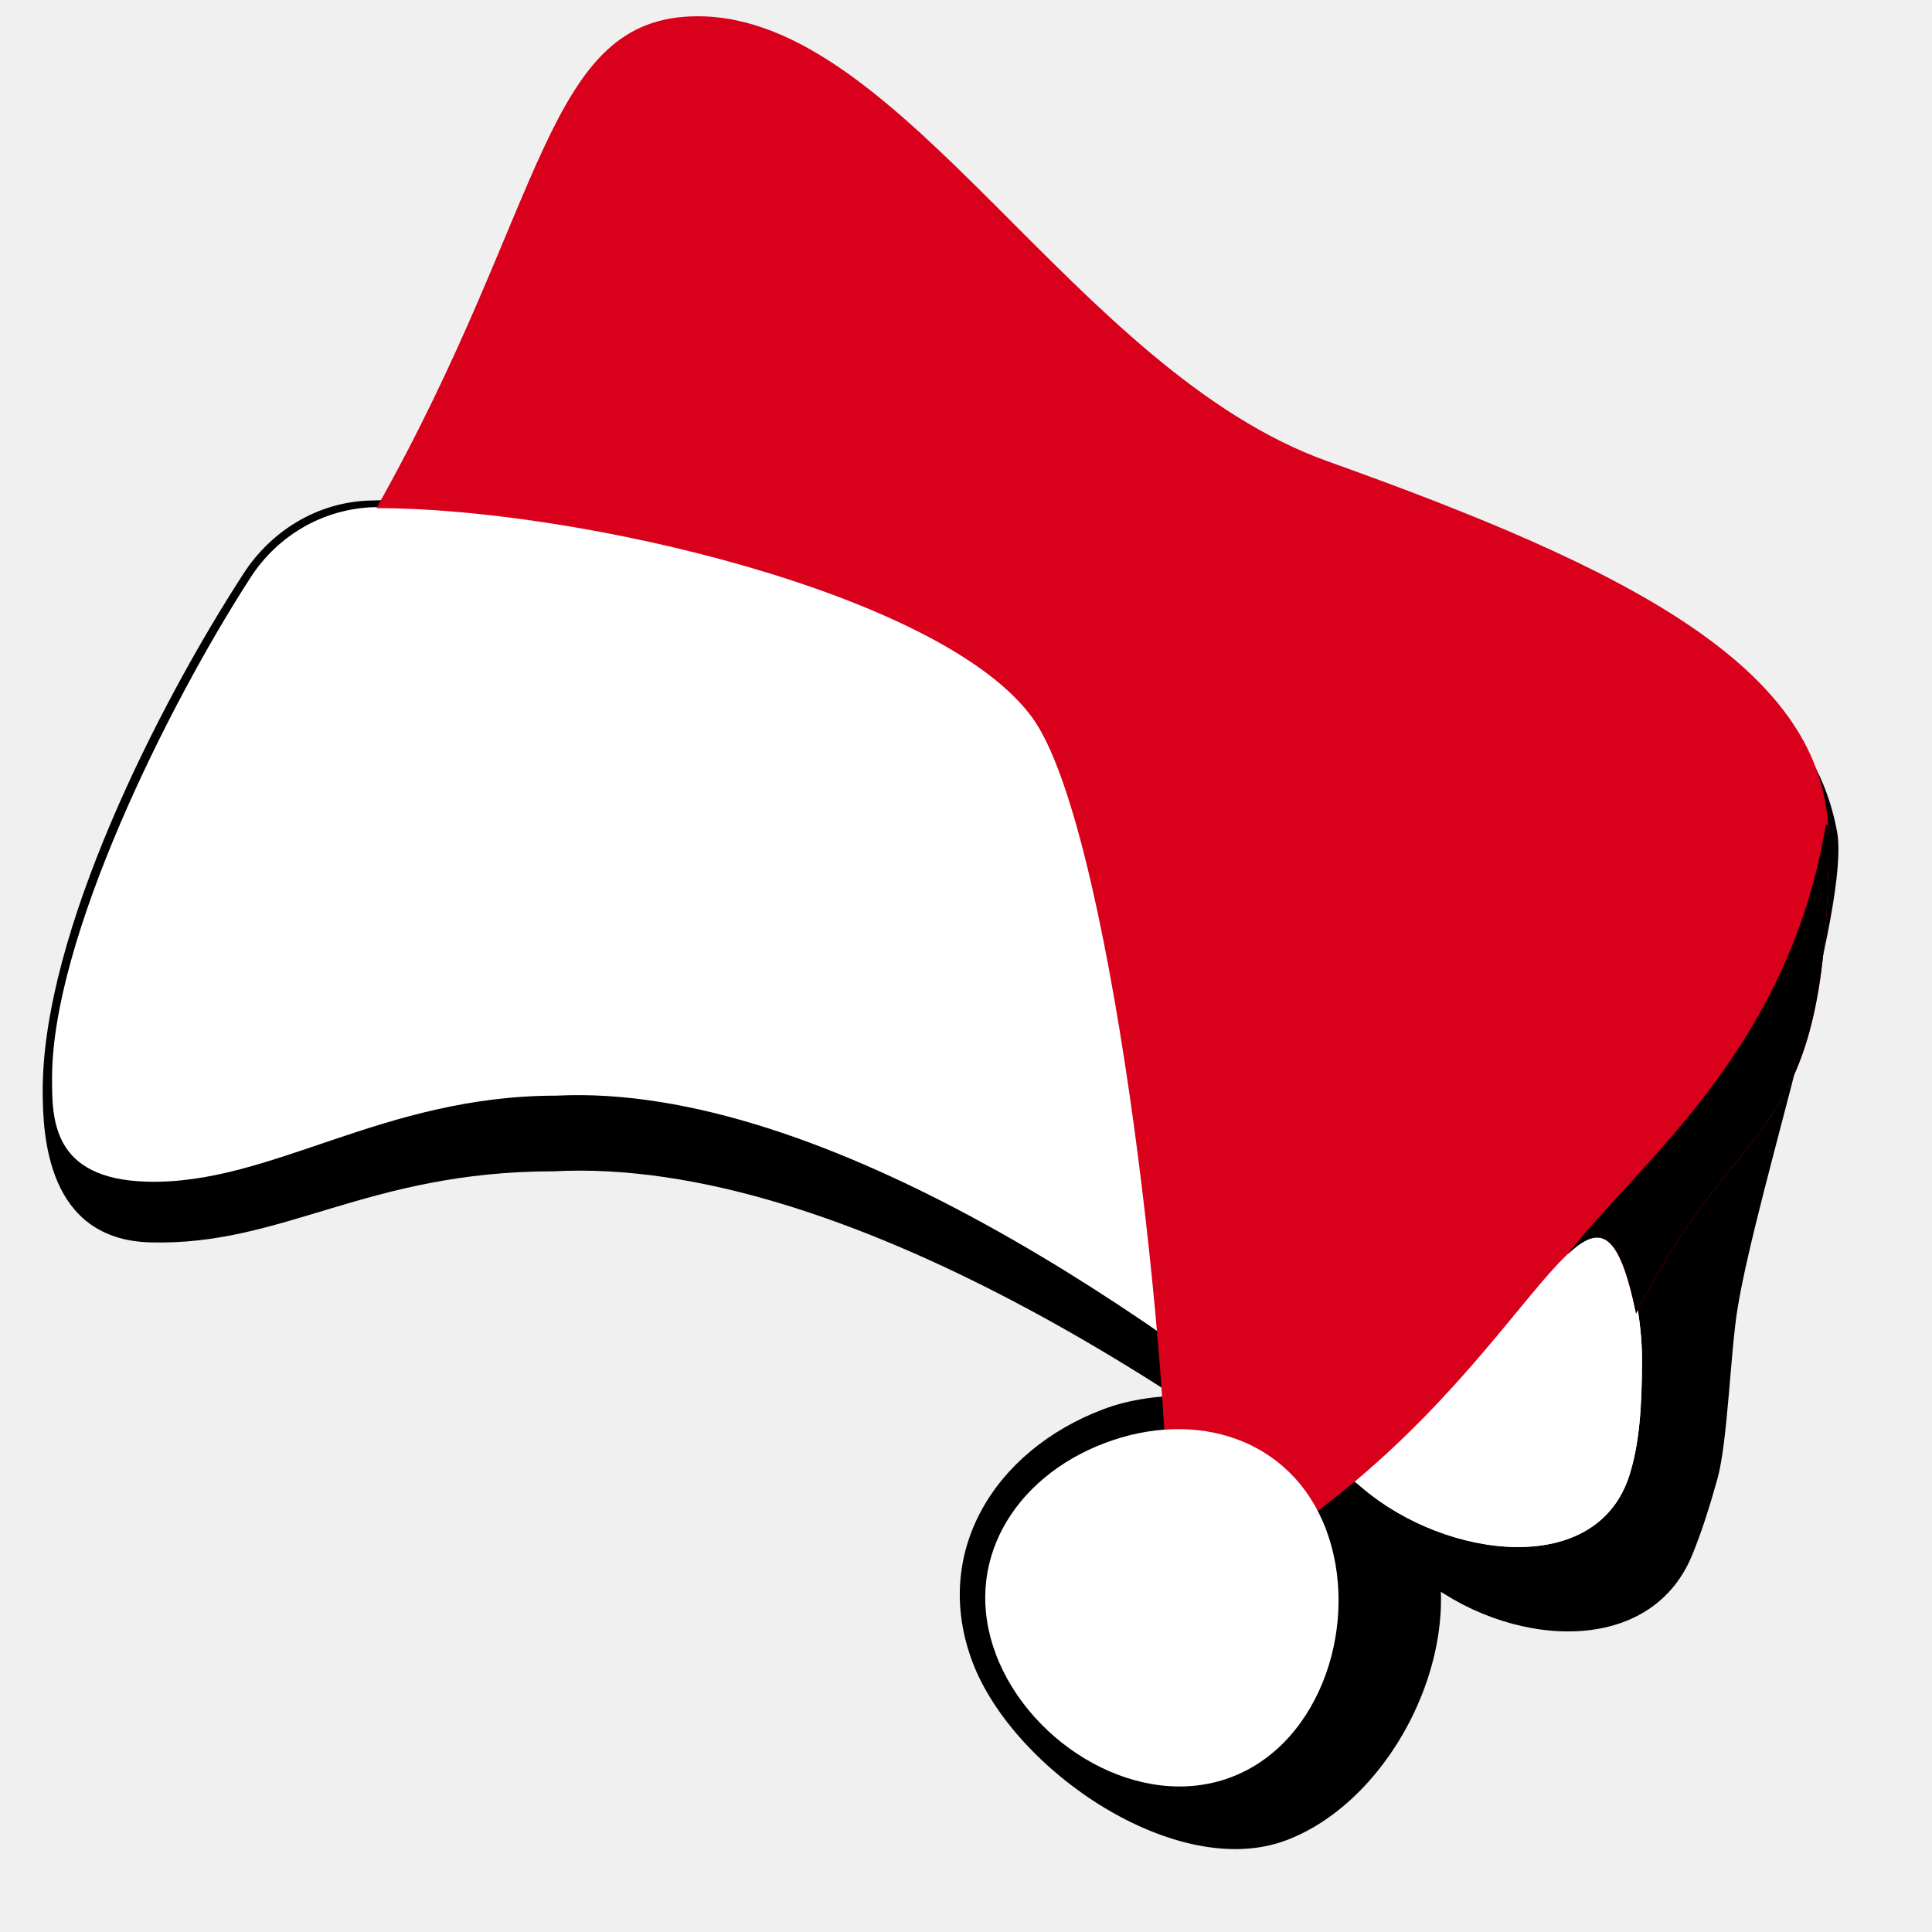
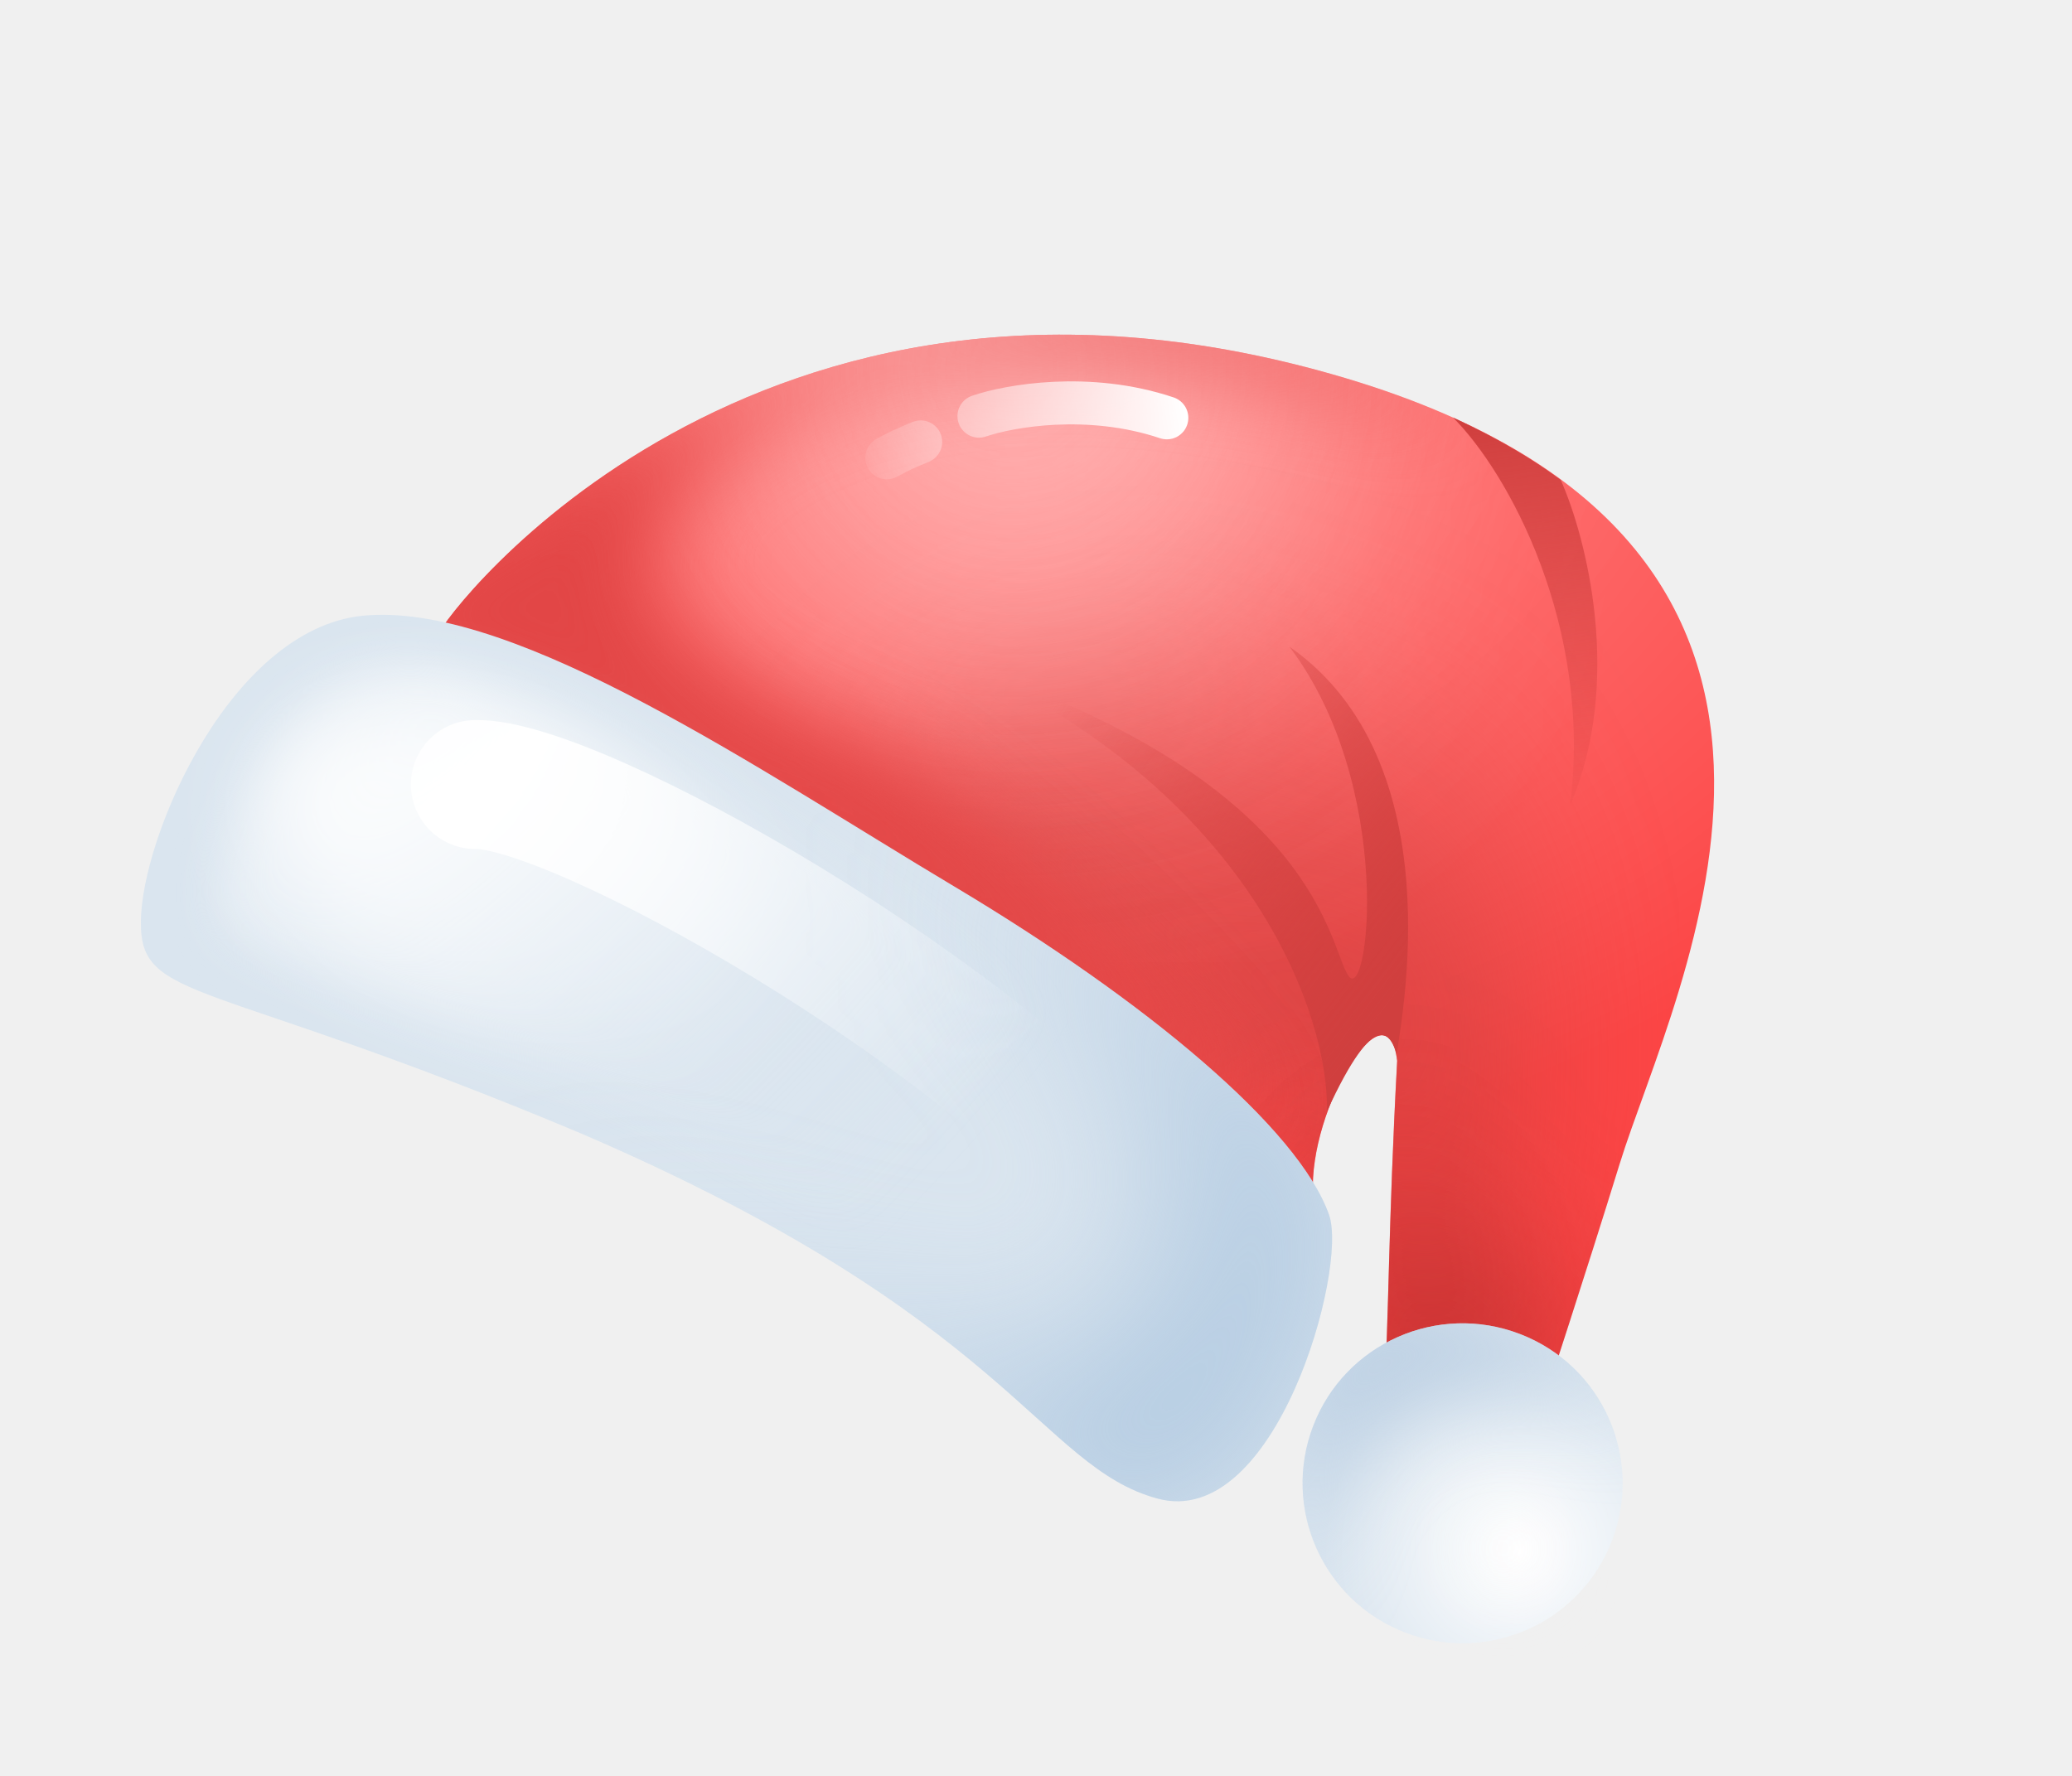
- <svg xmlns="http://www.w3.org/2000/svg" width="19" height="19" viewBox="0 0 19 19" fill="none">
-   <g clip-path="url(#clip0_11403_3510)">
-     <path d="M17.09 12.854C17.017 13.288 16.992 14.18 16.889 14.547C16.808 14.835 16.73 15.078 16.641 15.294C16.221 16.318 14.806 16.202 13.954 15.495C11.894 13.786 8.284 11.371 5.449 11.519C3.601 11.519 2.785 12.255 1.475 12.218C0.463 12.189 0.42 11.169 0.42 10.724C0.42 9.177 1.55 6.943 2.396 5.639C2.671 5.216 3.122 4.942 3.625 4.923C5.67 4.843 8.664 5.478 10.055 6.055C11.863 6.804 17.474 5.013 18.066 8.177C18.202 8.907 17.288 11.665 17.09 12.854Z" fill="black" />
-     <path d="M14.058 15.077C14.465 16.147 13.726 17.689 12.652 18.097C11.579 18.505 9.972 17.418 9.565 16.348C9.159 15.277 9.772 14.269 10.845 13.861C11.919 13.453 13.651 14.006 14.058 15.077Z" fill="black" />
-     <path d="M16.148 13.376C16.148 13.863 16.117 14.213 16.025 14.504C15.705 15.524 14.224 15.33 13.408 14.64C11.471 13.004 8.1 10.645 5.472 10.775C3.751 10.775 2.666 11.654 1.446 11.621C0.504 11.596 0.512 10.994 0.512 10.6C0.512 9.236 1.645 6.947 2.463 5.681C2.73 5.267 3.174 5.007 3.667 4.988C5.596 4.913 8.472 5.424 9.76 5.933C11.831 6.749 16.148 10.556 16.148 13.376Z" fill="white" />
-     <path d="M15.582 12.115C15.692 12.115 15.8 12.123 15.906 12.136C16.06 12.562 16.148 12.979 16.148 13.377C16.148 13.864 16.117 14.215 16.025 14.506C15.705 15.525 14.225 15.331 13.408 14.642C13.345 14.588 13.28 14.535 13.214 14.48C13.194 14.374 13.182 14.266 13.182 14.155C13.182 13.029 14.257 12.115 15.582 12.115Z" fill="white" />
-     <path d="M17.982 8.241C17.982 11.351 17.142 10.814 16.09 12.919C15.671 10.898 15.167 13.424 12.555 15.143C11.845 15.61 11.94 15.582 11.487 15.143C11.487 13.121 10.911 8.111 10.155 7.062C9.272 5.836 5.675 4.997 3.702 4.997C5.384 2.015 5.347 0.16 6.862 0.16C8.884 0.16 10.56 3.644 13.057 4.537C15.977 5.581 17.982 6.564 17.982 8.241Z" fill="#D8001B" />
-     <path d="M13.04 15.039C13.38 15.935 13.005 17.137 12.109 17.477C11.213 17.817 10.135 17.168 9.795 16.272C9.455 15.376 9.966 14.533 10.861 14.193C11.758 13.852 12.699 14.143 13.04 15.039Z" fill="white" />
-     <path d="M17.977 8.112C17.98 8.154 17.982 8.196 17.982 8.239C17.982 11.35 17.142 10.813 16.09 12.917C15.922 12.107 15.742 12.029 15.416 12.336C16.098 11.45 17.589 10.338 17.956 8.111C17.963 8.111 17.97 8.112 17.977 8.112Z" fill="black" />
+ <svg xmlns="http://www.w3.org/2000/svg" width="21" height="18" viewBox="0 0 21 18" fill="none">
+   <path d="M4.436 6.44C4.53 6.195 7.637 2.12 13.508 3.795C19.378 5.469 16.965 10.018 16.416 11.795C16.066 12.929 15.657 14.171 15.57 14.441C15.571 14.441 15.571 14.441 15.572 14.441C15.546 14.516 15.548 14.51 15.57 14.441C15.061 14.413 14.236 13.849 14.028 14.113C14.077 13.405 14.069 12.449 14.161 10.752C14.064 9.937 13.259 11.229 13.308 12.108C10.441 9.774 6.221 7.329 4.436 6.44Z" fill="url(#paint0_radial_11142_3518)" />
+   <mask id="mask0_11142_3518" style="mask-type:alpha" maskUnits="userSpaceOnUse" x="4" y="3" width="14" height="12">
+     <path d="M4.435 6.44C4.53 6.195 7.636 2.12 13.507 3.795C19.378 5.469 16.964 10.018 16.416 11.795C16.066 12.929 15.657 14.171 15.57 14.441C15.57 14.441 15.571 14.441 15.572 14.441C15.546 14.516 15.547 14.51 15.57 14.441C15.06 14.413 14.235 13.849 14.027 14.113C14.077 13.405 14.068 12.449 14.16 10.752C14.063 9.937 13.259 11.229 13.307 12.108C10.441 9.774 6.221 7.329 4.435 6.44Z" fill="url(#paint1_radial_11142_3518)" />
+   </mask>
+   <g mask="url(#mask0_11142_3518)">
+     <g filter="url(#filter0_f_11142_3518)">
+       <path d="M14.185 7.026C11.584 5.461 9.577 7.278 8.898 8.382L8.579 8.586C9.733 9.311 12.293 11.008 13.298 11.995C13.298 11.377 13.709 10.727 13.874 10.543C14.04 10.359 14.231 10.604 14.161 11.109C14.11 11.5 14.085 12.918 14.079 13.578L14.597 13.457C15.19 12.041 15.936 8.772 14.185 7.026Z" fill="url(#paint2_radial_11142_3518)" />
+     </g>
+     <g filter="url(#filter1_f_11142_3518)">
+       <circle cx="10.255" cy="3.748" r="2.514" transform="rotate(20.9974 10.2553 3.74814)" fill="#FFBCBC" />
+     </g>
+     <g filter="url(#filter2_f_11142_3518)">
+       <circle cx="10.256" cy="3.749" r="1.415" transform="rotate(20.9974 10.2556 3.7486)" fill="#FFBDBD" />
+     </g>
+     <g filter="url(#filter3_f_11142_3518)">
+       <path d="M7.375 4.461C9.814 2.863 13.385 3.734 14.866 4.369C11.961 2.473 9.839 3.379 9.194 3.491C8.55 3.603 6.062 4.443 4.547 5.393C3.031 6.342 4.05 7.071 4.629 7.05C5.207 7.029 10.987 10.293 12.952 11.502C12.535 10.718 9.858 7.98 8.571 7.455C7.283 6.929 5.527 6.001 7.375 4.461Z" fill="#E24646" />
+     </g>
+     <g filter="url(#filter4_f_11142_3518)">
+       <path d="M14.333 13.263C14.37 13.168 14.231 11.796 14.157 11.123C14.002 12.064 13.693 14.003 13.695 14.231C13.697 14.516 14.026 14.332 14.182 14.306C14.338 14.28 14.806 14.159 14.947 14.127C15.06 14.102 15.611 14.124 15.872 14.138C15.879 14.023 15.883 13.738 15.844 13.517C15.673 13.245 14.698 13.163 14.333 13.263Z" fill="#961F1E" />
+     </g>
+   </g>
+   <path d="M3.738 6.236C2.364 6.312 1.429 8.475 1.428 9.347C1.421 10.165 2.099 9.899 5.869 11.48C10.239 13.354 10.531 14.863 11.731 15.189C12.93 15.514 13.664 12.859 13.47 12.313C13.16 11.437 11.618 10.147 9.663 8.98C7.708 7.812 5.265 6.134 3.738 6.236Z" fill="#DAE5EF" />
+   <g opacity="0.5" filter="url(#filter5_f_11142_3518)">
+     <path d="M3.974 6.738C2.926 6.795 2.213 8.446 2.212 9.111C2.206 9.736 2.989 9.697 5.865 10.904C9.199 12.333 9.422 13.485 10.337 13.733C11.252 13.981 11.812 11.956 11.664 11.539C11.428 10.871 10.251 9.886 8.759 8.996C7.268 8.105 5.14 6.66 3.974 6.738Z" fill="url(#paint3_radial_11142_3518)" />
+   </g>
+   <path d="M16.338 15.615C16.017 16.451 15.079 16.869 14.243 16.548C13.407 16.227 12.989 15.289 13.31 14.453C13.631 13.617 14.569 13.2 15.405 13.521C16.241 13.841 16.659 14.779 16.338 15.615Z" fill="url(#paint4_radial_11142_3518)" />
+   <mask id="mask1_11142_3518" style="mask-type:alpha" maskUnits="userSpaceOnUse" x="13" y="13" width="4" height="4">
+     <path d="M16.337 15.615C16.016 16.451 15.078 16.869 14.242 16.548C13.406 16.227 12.989 15.289 13.309 14.453C13.63 13.617 14.568 13.2 15.404 13.521C16.241 13.841 16.658 14.779 16.337 15.615Z" fill="url(#paint5_radial_11142_3518)" />
+   </mask>
+   <g mask="url(#mask1_11142_3518)">
+     <g filter="url(#filter6_f_11142_3518)">
+       <path d="M16.741 14.42C14.463 13.321 12.996 14.725 13.308 16.29C13.147 15.777 12.885 14.594 13.125 13.967C13.426 13.183 14.458 12.496 16.741 14.42Z" fill="#BBCFE3" />
+     </g>
+   </g>
+   <path d="M9.847 6.765C12.709 8.093 13.476 10.32 13.448 11.266C13.952 10.172 14.096 10.502 14.157 10.683C14.19 10.38 14.746 7.725 13.068 6.554C14.142 7.973 13.871 10.19 13.667 9.891C13.463 9.592 13.378 7.961 9.847 6.765Z" fill="url(#paint6_linear_11142_3518)" />
+   <path d="M15.914 8.16C16.141 6.336 15.284 4.789 14.726 4.231C15.237 4.469 15.562 4.675 15.818 4.864C16.078 5.448 16.453 6.909 15.914 8.16Z" fill="url(#paint7_linear_11142_3518)" />
+   <path d="M9.922 4.218C10.227 4.113 11.035 3.969 11.826 4.235M8.988 4.64C9.162 4.549 9.118 4.569 9.331 4.479" stroke="url(#paint8_linear_11142_3518)" stroke-width="0.436" stroke-linecap="round" />
+   <mask id="mask2_11142_3518" style="mask-type:alpha" maskUnits="userSpaceOnUse" x="1" y="6" width="13" height="10">
+     <path d="M3.738 6.236C2.364 6.312 1.429 8.475 1.428 9.347C1.421 10.165 2.099 9.899 5.869 11.48C10.239 13.354 10.531 14.863 11.731 15.189C12.93 15.514 13.664 12.859 13.47 12.313C13.16 11.437 11.618 10.147 9.663 8.98C7.708 7.812 5.265 6.134 3.738 6.236Z" fill="#DAE5EF" />
+   </mask>
+   <g mask="url(#mask2_11142_3518)">
+     <g filter="url(#filter7_f_11142_3518)">
+       <path d="M9.593 8.809C9.749 8.868 13.282 9.764 13.55 12.006C13.819 14.248 11.936 15.709 11.516 15.681C11.188 15.66 7.091 13.336 4.937 12.093C4.883 12.062 4.831 12.032 4.78 12.002C4.831 12.032 4.883 12.062 4.937 12.093C7.018 13.277 10.835 14.734 11.624 13.567C12.635 12.072 11.956 10.158 9.593 8.809Z" fill="#ACC6DF" />
+     </g>
+     <g filter="url(#filter8_f_11142_3518)">
+       <ellipse cx="5.19" cy="8.838" rx="2.611" ry="1.473" transform="rotate(20.9974 5.19027 8.83849)" fill="url(#paint9_radial_11142_3518)" />
+     </g>
+     <path d="M4.818 7.952C5.82 7.928 10.009 10.275 11.626 12.308" stroke="url(#paint10_radial_11142_3518)" stroke-width="1.307" stroke-linecap="round" />
+   </g>
+   <g filter="url(#filter9_f_11142_3518)">
+     <circle cx="15.235" cy="15.69" r="0.253" transform="rotate(20.9974 15.2346 15.6897)" fill="#FFFBFB" />
  </g>
  <defs>
-     <clipPath id="clip0_11403_3510">
-       <rect width="19" height="19" fill="white" />
-     </clipPath>
+     <filter id="filter0_f_11142_3518" x="6.836" y="4.675" width="10.181" height="10.646" filterUnits="userSpaceOnUse" color-interpolation-filters="sRGB">
+       <feFlood flood-opacity="0" result="BackgroundImageFix" />
+       <feBlend mode="normal" in="SourceGraphic" in2="BackgroundImageFix" result="shape" />
+       <feGaussianBlur stdDeviation="0.871" result="effect1_foregroundBlur_11142_3518" />
+     </filter>
+     <filter id="filter1_f_11142_3518" x="4.255" y="-2.253" width="12.001" height="12.002" filterUnits="userSpaceOnUse" color-interpolation-filters="sRGB">
+       <feFlood flood-opacity="0" result="BackgroundImageFix" />
+       <feBlend mode="normal" in="SourceGraphic" in2="BackgroundImageFix" result="shape" />
+       <feGaussianBlur stdDeviation="1.743" result="effect1_foregroundBlur_11142_3518" />
+     </filter>
+     <filter id="filter2_f_11142_3518" x="0.997" y="-5.511" width="18.517" height="18.517" filterUnits="userSpaceOnUse" color-interpolation-filters="sRGB">
+       <feFlood flood-opacity="0" result="BackgroundImageFix" />
+       <feBlend mode="normal" in="SourceGraphic" in2="BackgroundImageFix" result="shape" />
+       <feGaussianBlur stdDeviation="3.921" result="effect1_foregroundBlur_11142_3518" />
+     </filter>
+     <filter id="filter3_f_11142_3518" x="2.882" y="2.306" width="12.856" height="10.067" filterUnits="userSpaceOnUse" color-interpolation-filters="sRGB">
+       <feFlood flood-opacity="0" result="BackgroundImageFix" />
+       <feBlend mode="normal" in="SourceGraphic" in2="BackgroundImageFix" result="shape" />
+       <feGaussianBlur stdDeviation="0.436" result="effect1_foregroundBlur_11142_3518" />
+     </filter>
+     <filter id="filter4_f_11142_3518" x="11.952" y="9.38" width="5.667" height="6.751" filterUnits="userSpaceOnUse" color-interpolation-filters="sRGB">
+       <feFlood flood-opacity="0" result="BackgroundImageFix" />
+       <feBlend mode="normal" in="SourceGraphic" in2="BackgroundImageFix" result="shape" />
+       <feGaussianBlur stdDeviation="0.871" result="effect1_foregroundBlur_11142_3518" />
+     </filter>
+     <filter id="filter5_f_11142_3518" x="1.777" y="6.299" width="10.347" height="7.891" filterUnits="userSpaceOnUse" color-interpolation-filters="sRGB">
+       <feFlood flood-opacity="0" result="BackgroundImageFix" />
+       <feBlend mode="normal" in="SourceGraphic" in2="BackgroundImageFix" result="shape" />
+       <feGaussianBlur stdDeviation="0.218" result="effect1_foregroundBlur_11142_3518" />
+     </filter>
+     <filter id="filter6_f_11142_3518" x="12.157" y="12.304" width="5.456" height="4.856" filterUnits="userSpaceOnUse" color-interpolation-filters="sRGB">
+       <feFlood flood-opacity="0" result="BackgroundImageFix" />
+       <feBlend mode="normal" in="SourceGraphic" in2="BackgroundImageFix" result="shape" />
+       <feGaussianBlur stdDeviation="0.436" result="effect1_foregroundBlur_11142_3518" />
+     </filter>
+     <filter id="filter7_f_11142_3518" x="3.037" y="7.066" width="12.282" height="10.359" filterUnits="userSpaceOnUse" color-interpolation-filters="sRGB">
+       <feFlood flood-opacity="0" result="BackgroundImageFix" />
+       <feBlend mode="normal" in="SourceGraphic" in2="BackgroundImageFix" result="shape" />
+       <feGaussianBlur stdDeviation="0.871" result="effect1_foregroundBlur_11142_3518" />
+     </filter>
+     <filter id="filter8_f_11142_3518" x="1.824" y="6.302" width="6.732" height="5.071" filterUnits="userSpaceOnUse" color-interpolation-filters="sRGB">
+       <feFlood flood-opacity="0" result="BackgroundImageFix" />
+       <feBlend mode="normal" in="SourceGraphic" in2="BackgroundImageFix" result="shape" />
+       <feGaussianBlur stdDeviation="0.436" result="effect1_foregroundBlur_11142_3518" />
+     </filter>
+     <filter id="filter9_f_11142_3518" x="14.11" y="14.566" width="2.248" height="2.247" filterUnits="userSpaceOnUse" color-interpolation-filters="sRGB">
+       <feFlood flood-opacity="0" result="BackgroundImageFix" />
+       <feBlend mode="normal" in="SourceGraphic" in2="BackgroundImageFix" result="shape" />
+       <feGaussianBlur stdDeviation="0.436" result="effect1_foregroundBlur_11142_3518" />
+     </filter>
+     <radialGradient id="paint0_radial_11142_3518" cx="0" cy="0" r="1" gradientUnits="userSpaceOnUse" gradientTransform="translate(11.2365 4.28925) rotate(78.2132) scale(7.72737 10.8056)">
+       <stop stop-color="#FF8484" />
+       <stop offset="1" stop-color="#FC4545" />
+     </radialGradient>
+     <radialGradient id="paint1_radial_11142_3518" cx="0" cy="0" r="1" gradientUnits="userSpaceOnUse" gradientTransform="translate(11.236 4.28925) rotate(78.2132) scale(7.72737 10.8056)">
+       <stop stop-color="#FF8484" />
+       <stop offset="1" stop-color="#FC4545" />
+     </radialGradient>
+     <radialGradient id="paint2_radial_11142_3518" cx="0" cy="0" r="1" gradientUnits="userSpaceOnUse" gradientTransform="translate(13.4431 6.19186) rotate(90.2499) scale(5.41257 6.40063)">
+       <stop stop-color="#D03F3E" stop-opacity="0" />
+       <stop offset="1" stop-color="#D03F3E" />
+     </radialGradient>
+     <radialGradient id="paint3_radial_11142_3518" cx="0" cy="0" r="1" gradientUnits="userSpaceOnUse" gradientTransform="translate(4.35759 7.36995) rotate(44.0422) scale(7.62637 16.8929)">
+       <stop stop-color="white" />
+       <stop offset="0.877" stop-color="#DAE5EF" stop-opacity="0" />
+     </radialGradient>
+     <radialGradient id="paint4_radial_11142_3518" cx="0" cy="0" r="1" gradientUnits="userSpaceOnUse" gradientTransform="translate(15.4068 15.728) rotate(164.722) scale(1.99912)">
+       <stop stop-color="white" />
+       <stop offset="1" stop-color="#DAE5EF" />
+     </radialGradient>
+     <radialGradient id="paint5_radial_11142_3518" cx="0" cy="0" r="1" gradientUnits="userSpaceOnUse" gradientTransform="translate(15.4063 15.728) rotate(164.722) scale(1.99912)">
+       <stop stop-color="white" />
+       <stop offset="1" stop-color="#DAE5EF" />
+     </radialGradient>
+     <linearGradient id="paint6_linear_11142_3518" x1="13.842" y1="10.511" x2="10.215" y2="7.742" gradientUnits="userSpaceOnUse">
+       <stop stop-color="#D03F3E" />
+       <stop offset="1" stop-color="#D03F3E" stop-opacity="0" />
+     </linearGradient>
+     <linearGradient id="paint7_linear_11142_3518" x1="14.882" y1="4.29" x2="15.444" y2="8.614" gradientUnits="userSpaceOnUse">
+       <stop stop-color="#D03F3E" />
+       <stop offset="1" stop-color="#D03F3E" stop-opacity="0" />
+     </linearGradient>
+     <linearGradient id="paint8_linear_11142_3518" x1="12.037" y1="4.316" x2="8.561" y2="4.886" gradientUnits="userSpaceOnUse">
+       <stop stop-color="white" />
+       <stop offset="1" stop-color="white" stop-opacity="0" />
+     </linearGradient>
+     <radialGradient id="paint9_radial_11142_3518" cx="0" cy="0" r="1" gradientUnits="userSpaceOnUse" gradientTransform="translate(2.57934 7.97822) rotate(39.2792) scale(4.27705 7.57905)">
+       <stop stop-color="white" />
+       <stop offset="1" stop-color="white" stop-opacity="0.22" />
+     </radialGradient>
+     <radialGradient id="paint10_radial_11142_3518" cx="0" cy="0" r="1" gradientUnits="userSpaceOnUse" gradientTransform="translate(5.11414 7.75596) rotate(39.8597) scale(5.91011 39.6655)">
+       <stop stop-color="white" />
+       <stop offset="1" stop-color="white" stop-opacity="0" />
+     </radialGradient>
  </defs>
</svg>
